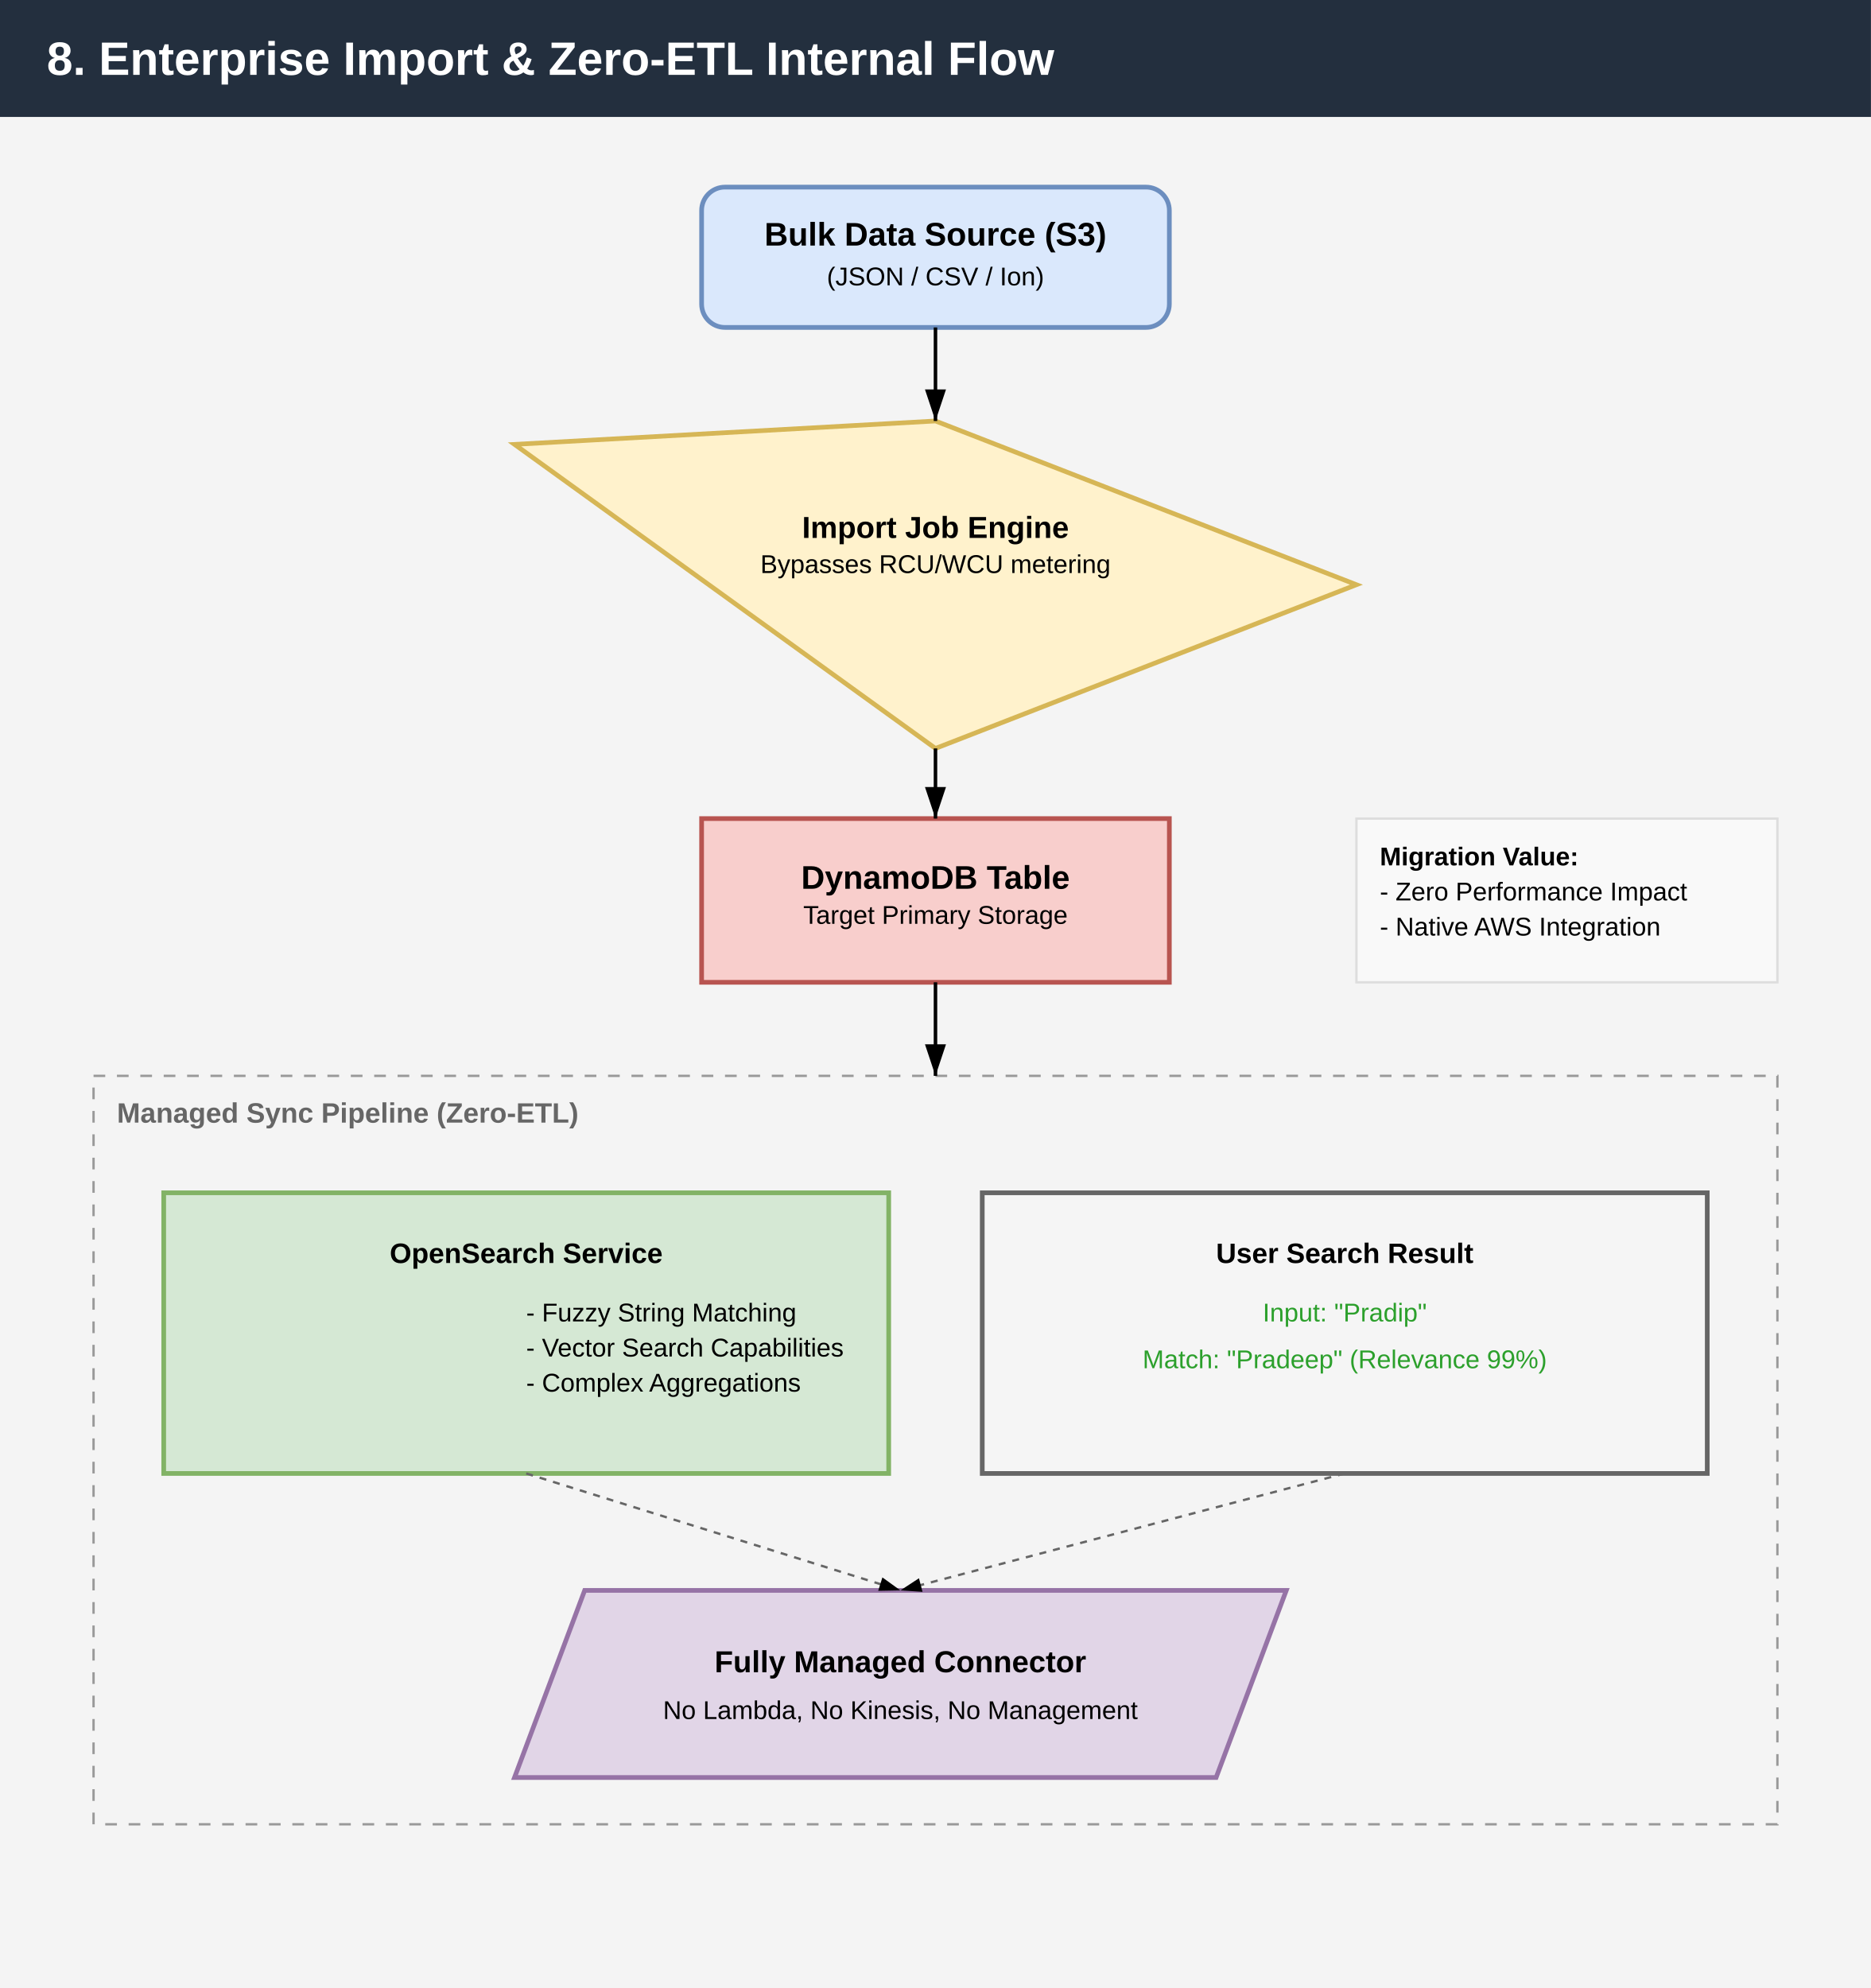
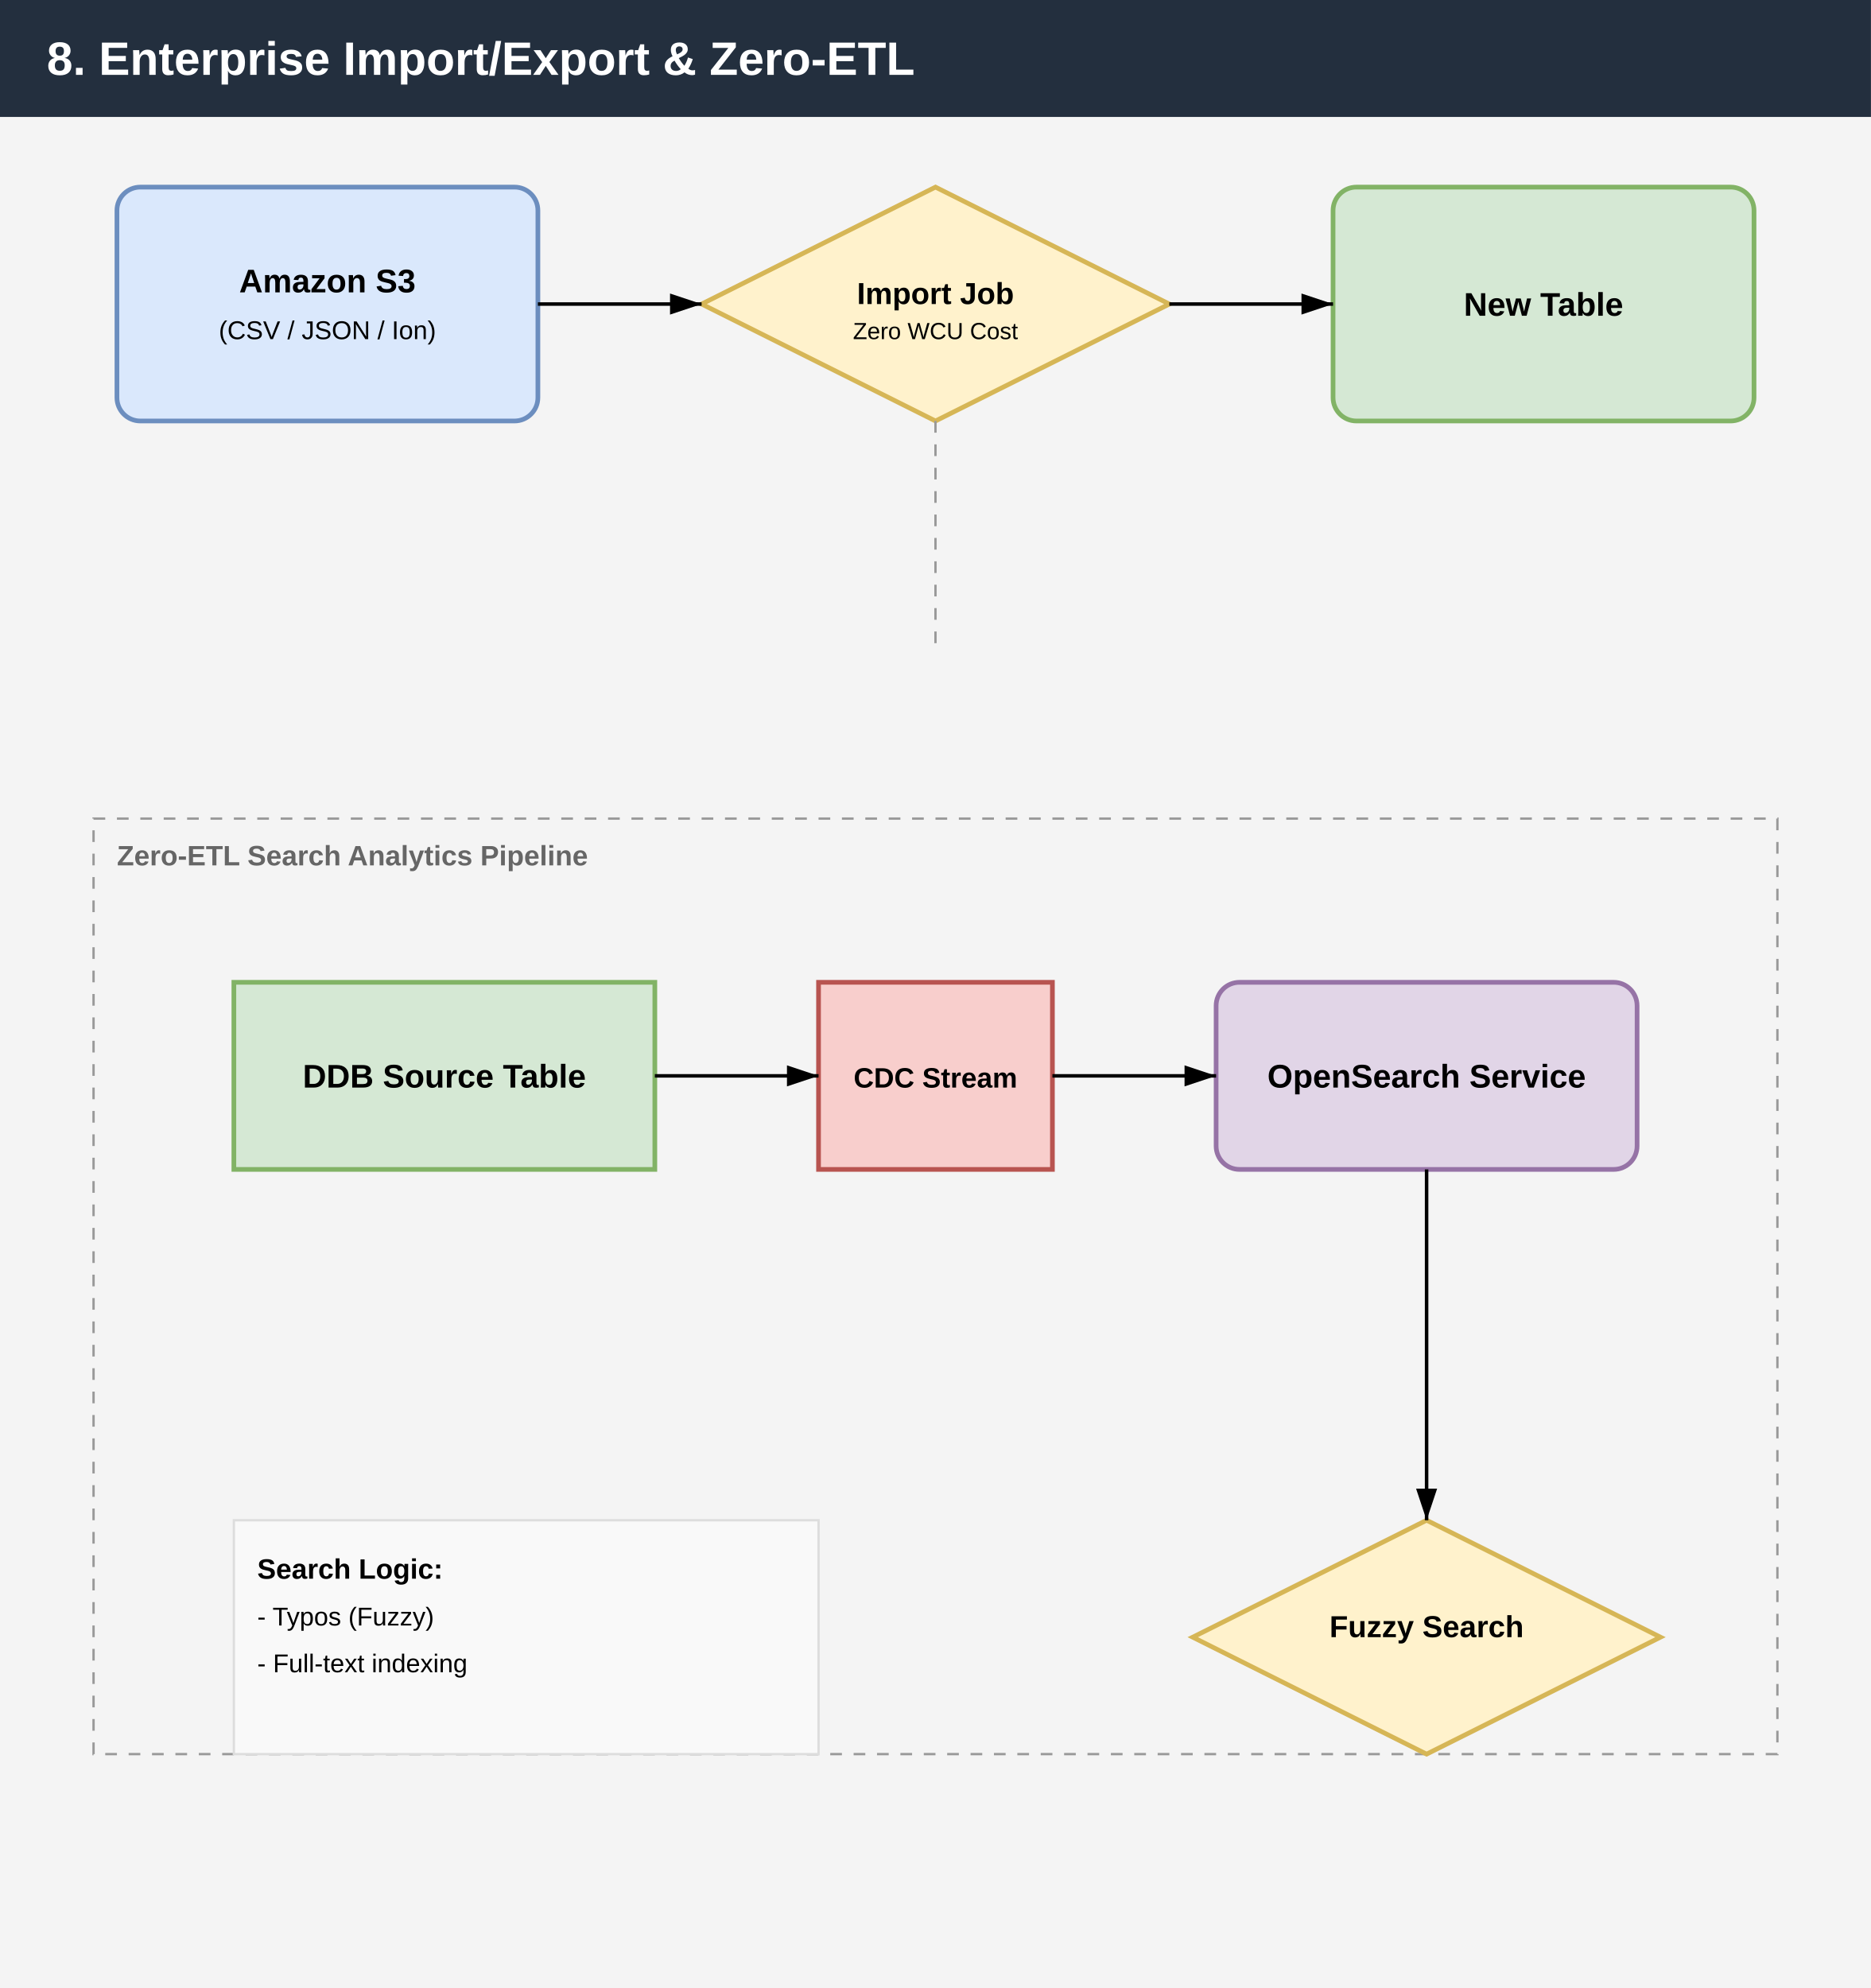
<svg xmlns="http://www.w3.org/2000/svg" viewBox="0 0 800 850">
  <defs>
    <marker id="arrow" markerWidth="10" markerHeight="10" refX="9" refY="3" orient="auto" markerUnits="strokeWidth">
      <path d="M0,0 L0,6 L9,3 z" fill="#000" />
    </marker>
  </defs>
  <rect width="100%" height="100%" fill="#f4f4f4" />
  <rect width="100%" height="50" fill="#232F3E" />
-   <text x="20" y="32" font-family="Arial" font-size="20" fill="#ffffff" font-weight="bold">8. Enterprise Import &amp; Zero-ETL Internal Flow</text>
-   <rect x="300" y="80" width="200" height="60" rx="10" fill="#dae8fc" stroke="#6c8ebf" stroke-width="2" />
-   <text x="400" y="105" text-anchor="middle" font-family="Arial" font-size="14" font-weight="bold">Bulk Data Source (S3)</text>
-   <text x="400" y="122" text-anchor="middle" font-family="Arial" font-size="11">(JSON / CSV / Ion)</text>
-   <path d="M400,160 L580,230 L400,300 L220,170 Z" fill="#fff2cc" stroke="#d6b656" stroke-width="2" transform="translate(0,20)" />
-   <text x="400" y="230" text-anchor="middle" font-family="Arial" font-size="13" font-weight="bold">Import Job Engine</text>
-   <text x="400" y="245" text-anchor="middle" font-family="Arial" font-size="11">Bypasses RCU/WCU metering</text>
-   <line x1="400" y1="140" x2="400" y2="180" stroke="#000" stroke-width="1.5" marker-end="url(#arrow)" />
-   <rect x="300" y="350" width="200" height="70" fill="#f8cecc" stroke="#b85450" stroke-width="2" />
-   <text x="400" y="380" text-anchor="middle" font-family="Arial" font-size="14" font-weight="bold">DynamoDB Table</text>
-   <text x="400" y="395" text-anchor="middle" font-family="Arial" font-size="11">Target Primary Storage</text>
-   <line x1="400" y1="320" x2="400" y2="350" stroke="#000" stroke-width="1.5" marker-end="url(#arrow)" />
-   <rect x="40" y="460" width="720" height="320" fill="none" stroke="#999" stroke-dasharray="5,5" />
-   <text x="50" y="480" font-family="Arial" font-size="12" font-weight="bold" fill="#666">Managed Sync Pipeline (Zero-ETL)</text>
-   <rect x="70" y="510" width="310" height="120" fill="#d5e8d4" stroke="#82b366" stroke-width="2" />
-   <text x="225" y="540" text-anchor="middle" font-family="Arial" font-size="12" font-weight="bold">OpenSearch Service</text>
-   <text x="225" y="565" font-family="Arial" font-size="11">- Fuzzy String Matching</text>
-   <text x="225" y="580" font-family="Arial" font-size="11">- Vector Search Capabilities</text>
-   <text x="225" y="595" font-family="Arial" font-size="11">- Complex Aggregations</text>
-   <rect x="420" y="510" width="310" height="120" fill="#f5f5f5" stroke="#666" stroke-width="2" />
-   <text x="575" y="540" text-anchor="middle" font-family="Arial" font-size="12" font-weight="bold">User Search Result</text>
-   <text x="575" y="565" text-anchor="middle" font-family="Arial" font-size="11" fill="#2ca02c">Input: "Pradip"</text>
-   <text x="575" y="585" text-anchor="middle" font-family="Arial" font-size="11" fill="#2ca02c">Match: "Pradeep" (Relevance 99%)</text>
-   <polygon points="250,680 550,680 520,760 220,760" fill="#e1d5e7" stroke="#9673a6" stroke-width="2" />
-   <text x="385" y="715" text-anchor="middle" font-family="Arial" font-size="13" font-weight="bold">Fully Managed Connector</text>
-   <text x="385" y="735" text-anchor="middle" font-family="Arial" font-size="11">No Lambda, No Kinesis, No Management</text>
-   <line x1="400" y1="420" x2="400" y2="460" stroke="#000" stroke-width="1.5" marker-end="url(#arrow)" />
-   <line x1="225" y1="630" x2="385" y2="680" stroke="#666" stroke-width="1" stroke-dasharray="3,3" marker-end="url(#arrow)" />
-   <line x1="575" y1="630" x2="385" y2="680" stroke="#666" stroke-width="1" stroke-dasharray="3,3" marker-end="url(#arrow)" />
-   <rect x="580" y="350" width="180" height="70" fill="#f9f9f9" stroke="#ddd" />
-   <text x="590" y="370" font-family="Arial" font-size="11" font-weight="bold">Migration Value:</text>
-   <text x="590" y="385" font-family="Arial" font-size="11">- Zero Performance Impact</text>
-   <text x="590" y="400" font-family="Arial" font-size="11">- Native AWS Integration</text>
+   <text x="20" y="32" font-family="Arial" font-size="20" fill="#ffffff" font-weight="bold">8. Enterprise Import/Export &amp; Zero-ETL</text>
+   <rect x="50" y="80" width="180" height="100" rx="10" fill="#dae8fc" stroke="#6c8ebf" stroke-width="2" />
+   <text x="140" y="125" text-anchor="middle" font-family="Arial" font-size="14" font-weight="bold">Amazon S3</text>
+   <text x="140" y="145" text-anchor="middle" font-family="Arial" font-size="11">(CSV / JSON / Ion)</text>
+   <path d="M400,80 L500,130 L400,180 L300,130 Z" fill="#fff2cc" stroke="#d6b656" stroke-width="2" transform="translate(0,0)" />
+   <text x="400" y="130" text-anchor="middle" font-family="Arial" font-size="13" font-weight="bold">Import Job</text>
+   <text x="400" y="145" text-anchor="middle" font-family="Arial" font-size="10">Zero WCU Cost</text>
+   <line x1="230" y1="130" x2="300" y2="130" stroke="#000" stroke-width="1.5" marker-end="url(#arrow)" />
+   <rect x="570" y="80" width="180" height="100" rx="10" fill="#d5e8d4" stroke="#82b366" stroke-width="2" />
+   <text x="660" y="135" text-anchor="middle" font-family="Arial" font-size="14" font-weight="bold">New Table</text>
+   <line x1="500" y1="130" x2="570" y2="130" stroke="#000" stroke-width="1.5" marker-end="url(#arrow)" />
+   <line x1="400" y1="180" x2="400" y2="280" stroke="#999" stroke-dasharray="5,5" />
+   <rect x="40" y="350" width="720" height="400" fill="none" stroke="#999" stroke-dasharray="5,5" />
+   <text x="50" y="370" font-family="Arial" font-size="12" font-weight="bold" fill="#666">Zero-ETL Search Analytics Pipeline</text>
+   <rect x="100" y="420" width="180" height="80" fill="#d5e8d4" stroke="#82b366" stroke-width="2" />
+   <text x="190" y="465" text-anchor="middle" font-family="Arial" font-size="14" font-weight="bold">DDB Source Table</text>
+   <rect x="350" y="420" width="100" height="80" fill="#f8cecc" stroke="#b85450" stroke-width="2" />
+   <text x="400" y="465" text-anchor="middle" font-family="Arial" font-size="12" font-weight="bold">CDC Stream</text>
+   <line x1="280" y1="460" x2="350" y2="460" stroke="#000" stroke-width="1.5" marker-end="url(#arrow)" />
+   <rect x="520" y="420" width="180" height="80" rx="10" fill="#e1d5e7" stroke="#9673a6" stroke-width="2" />
+   <text x="610" y="465" text-anchor="middle" font-family="Arial" font-size="14" font-weight="bold">OpenSearch Service</text>
+   <line x1="450" y1="460" x2="520" y2="460" stroke="#000" stroke-width="1.5" marker-end="url(#arrow)" />
+   <path d="M610,650 L710,700 L610,750 L510,700 Z" fill="#fff2cc" stroke="#d6b656" stroke-width="2" />
+   <text x="610" y="700" text-anchor="middle" font-family="Arial" font-size="13" font-weight="bold">Fuzzy Search</text>
+   <line x1="610" y1="500" x2="610" y2="650" stroke="#000" stroke-width="1.5" marker-end="url(#arrow)" />
+   <rect x="100" y="650" width="250" height="100" fill="#f9f9f9" stroke="#ddd" />
+   <text x="110" y="675" font-family="Arial" font-size="12" font-weight="bold">Search Logic:</text>
+   <text x="110" y="695" font-family="Arial" font-size="11">- Typos (Fuzzy)</text>
+   <text x="110" y="715" font-family="Arial" font-size="11">- Full-text indexing</text>
</svg>
